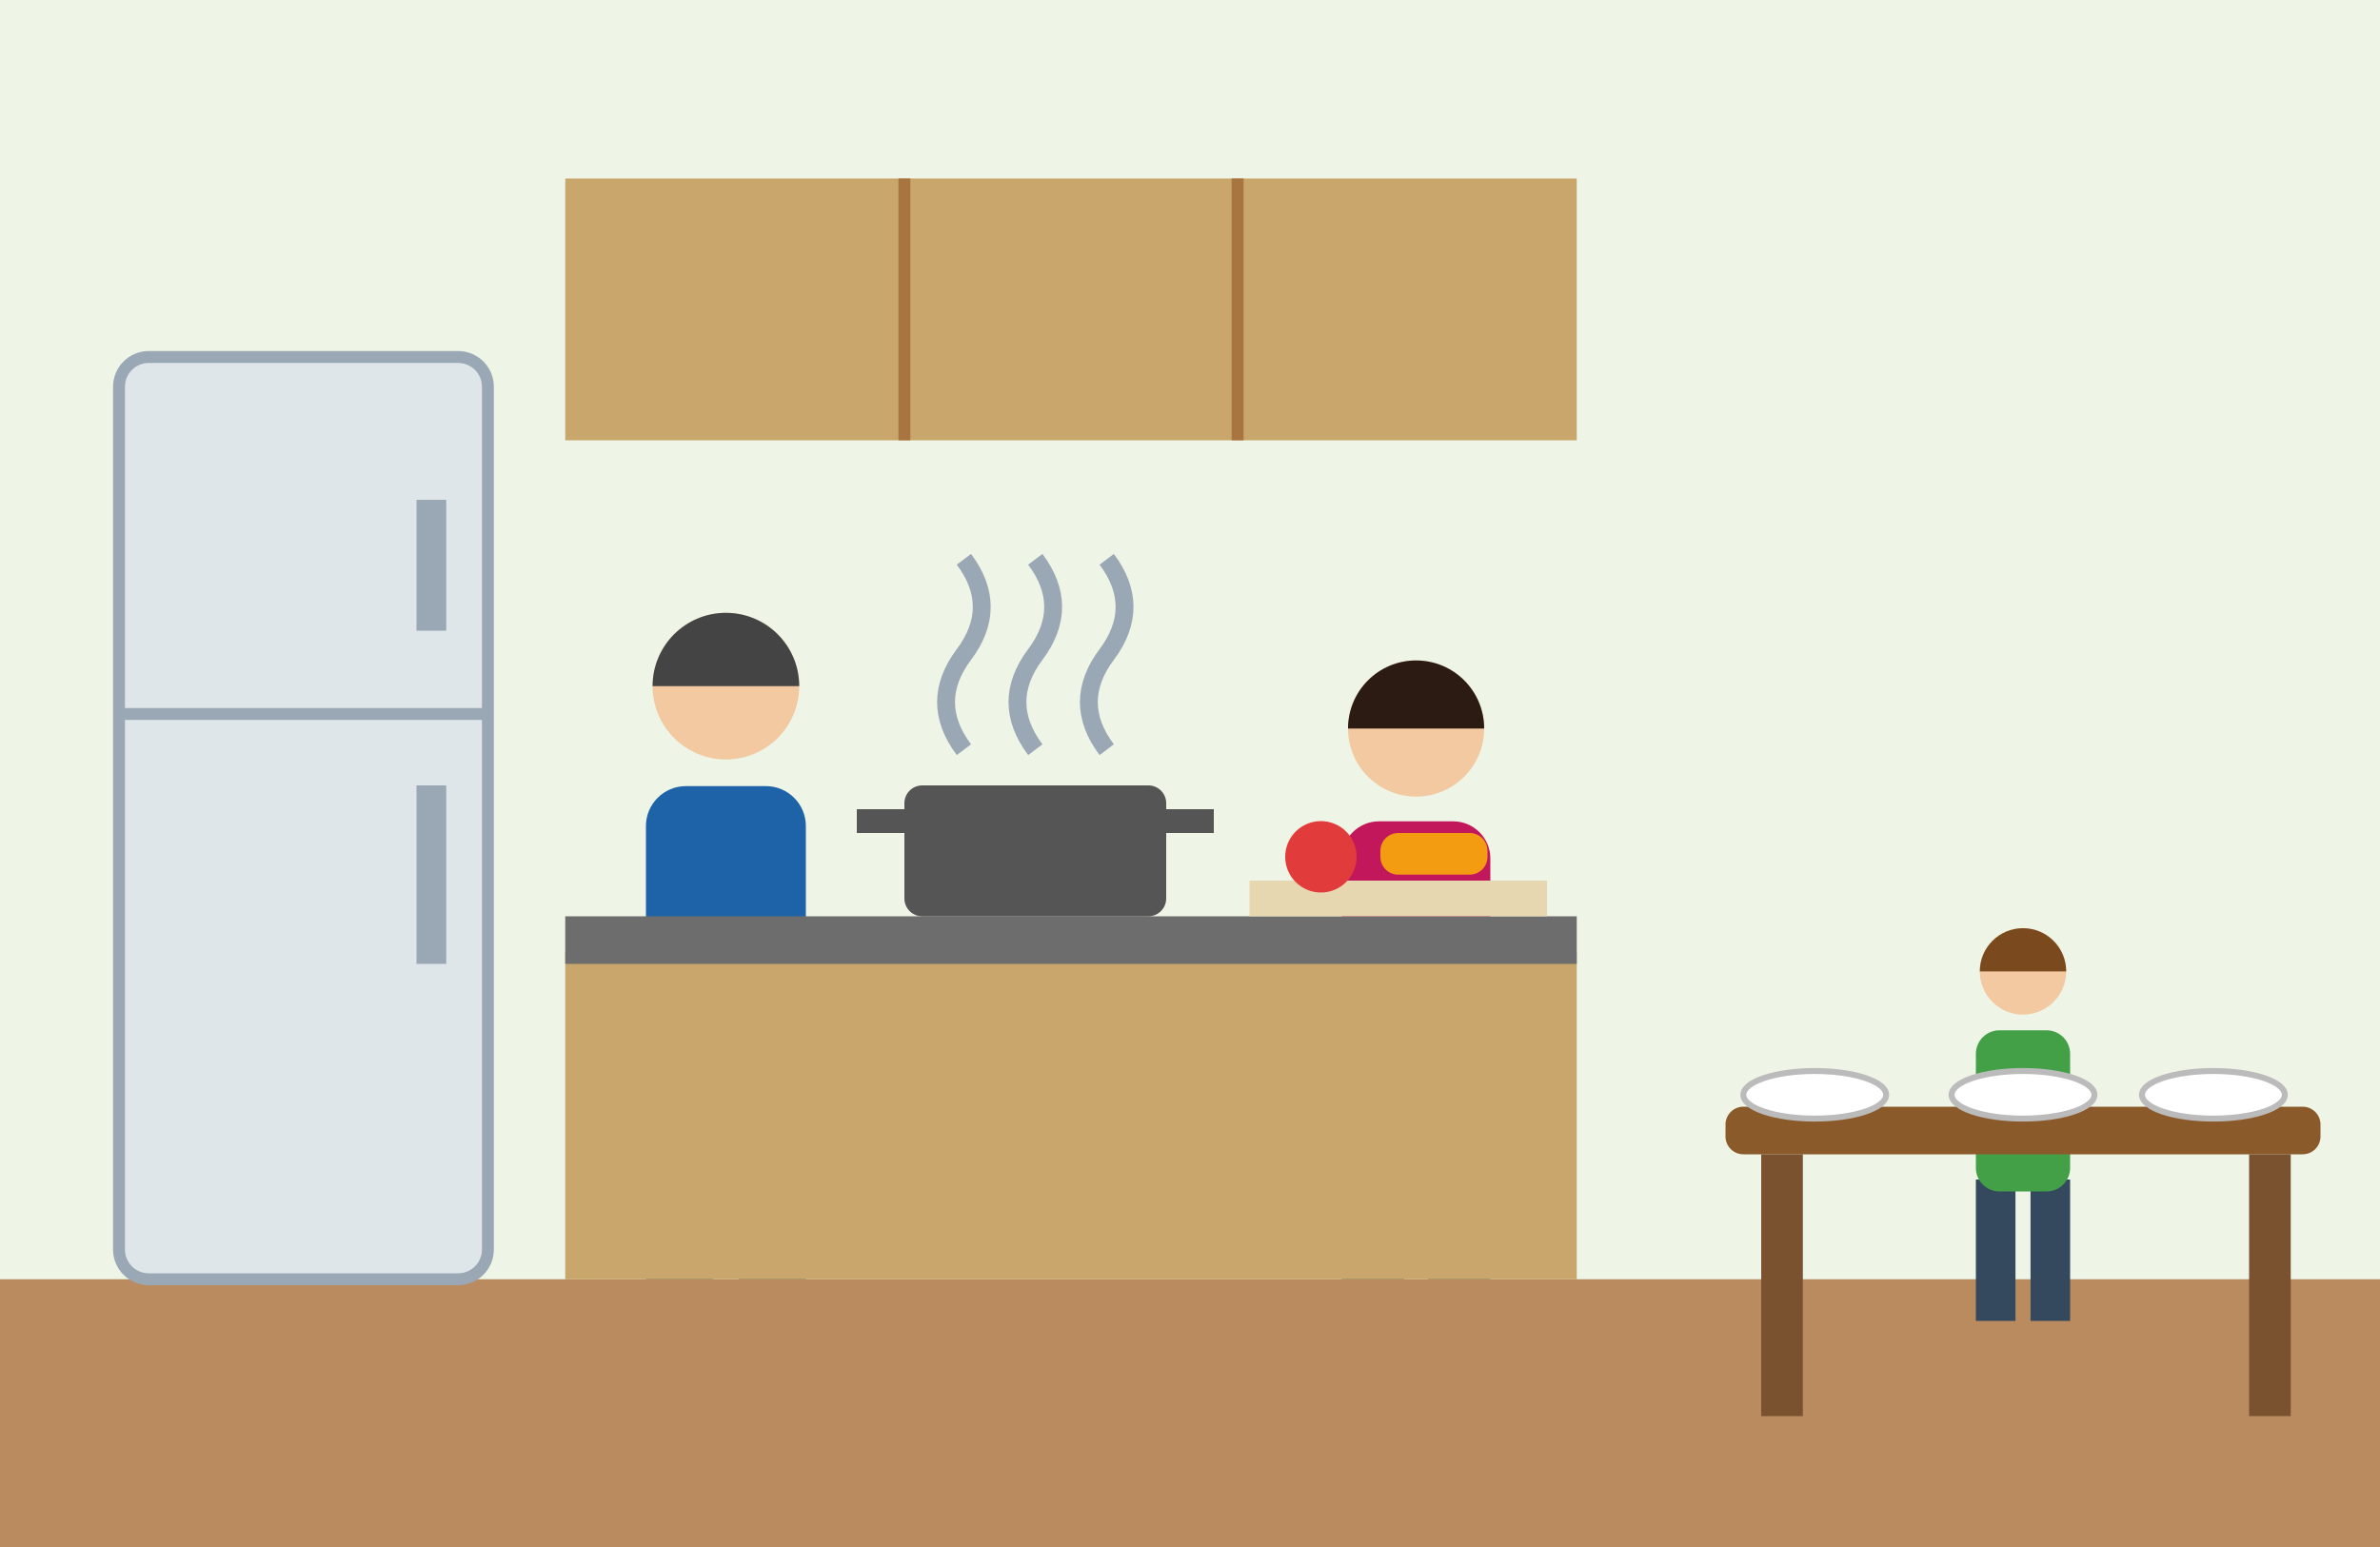
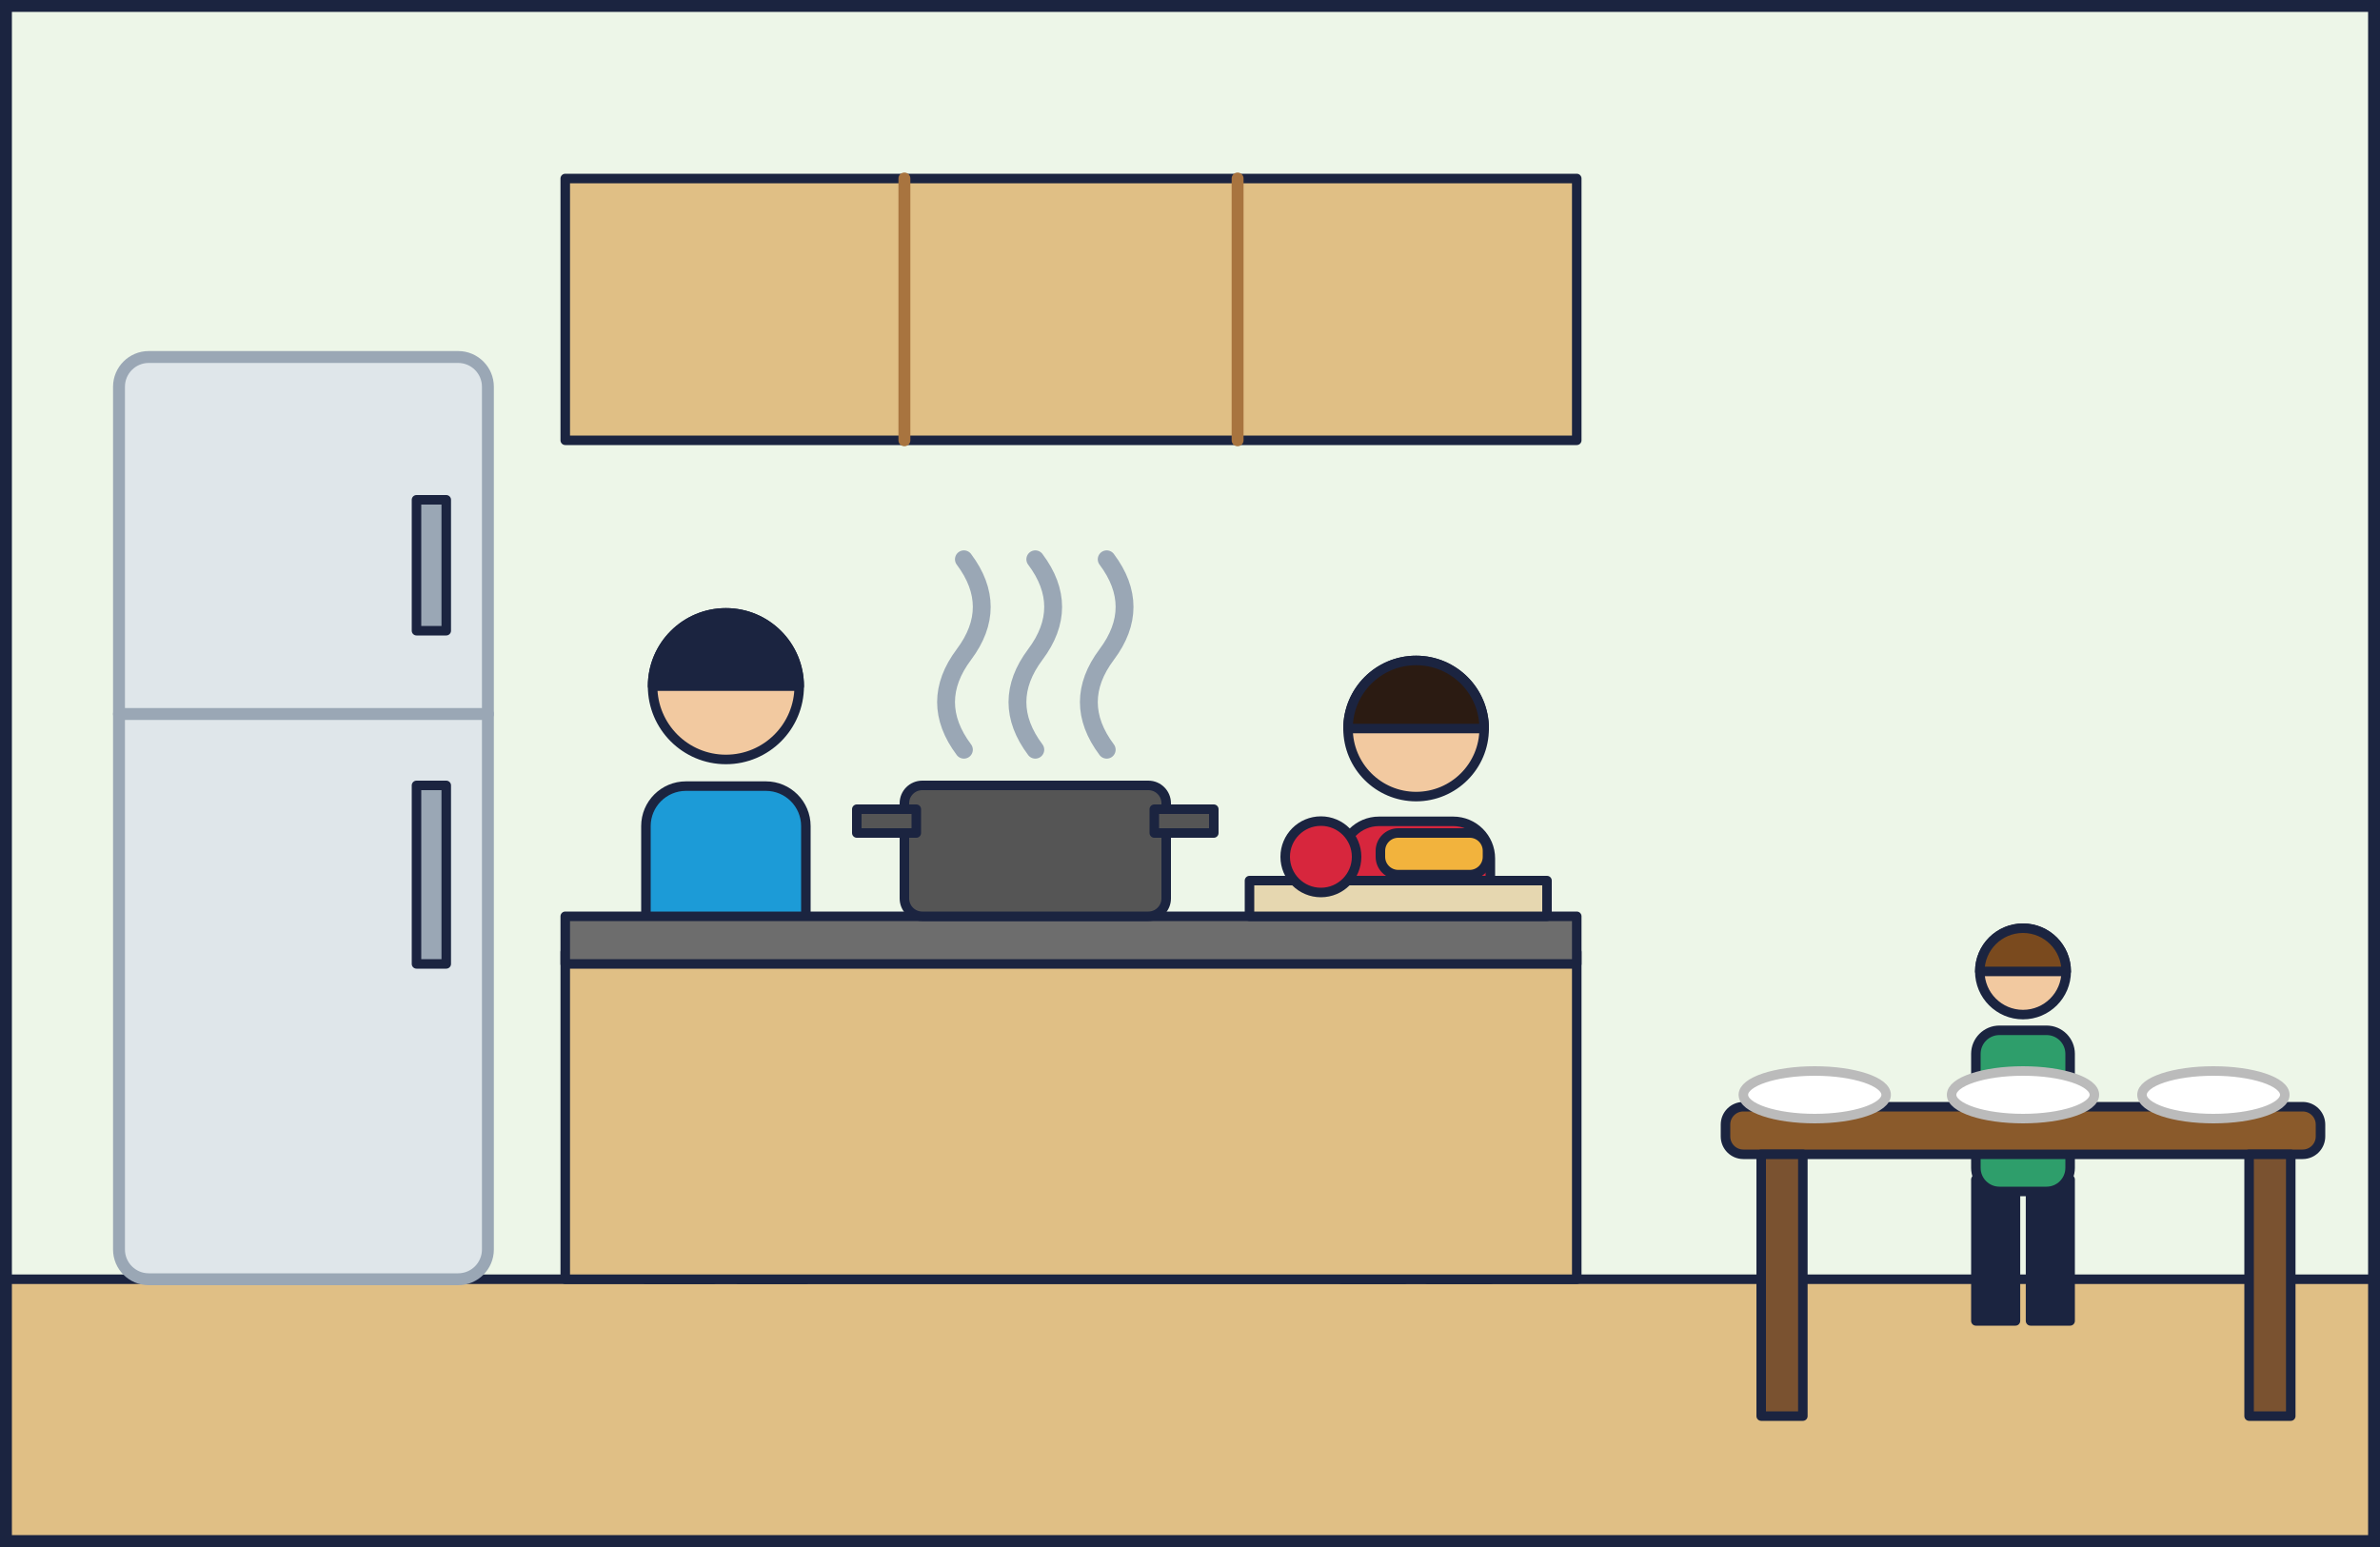
- <svg xmlns="http://www.w3.org/2000/svg" viewBox="0 0 400 260" role="img" aria-label="An der Kichen">
-   <rect width="400" height="260" fill="#eef4e6" />
-   <rect y="215" width="400" height="45" fill="#b98b5e" />
-   <rect x="20" y="60" width="62" height="155" rx="5" fill="#dfe6ea" stroke="#9aa7b5" stroke-width="2" />
-   <line x1="20" y1="120" x2="82" y2="120" stroke="#9aa7b5" stroke-width="2" />
-   <rect x="70" y="84" width="5" height="22" fill="#9aa7b5" />
-   <rect x="70" y="132" width="5" height="30" fill="#9aa7b5" />
-   <rect x="95" y="30" width="170" height="44" fill="#c9a66b" />
-   <line x1="152" y1="30" x2="152" y2="74" stroke="#a8743f" stroke-width="2" />
-   <line x1="208" y1="30" x2="208" y2="74" stroke="#a8743f" stroke-width="2" />
-   <g>
-     <rect x="108.56" y="174.68" width="11.29" height="40.32" fill="#34495e" />
-     <rect x="124.15" y="174.68" width="11.29" height="40.32" fill="#34495e" />
-     <rect x="108.56" y="132.12" width="26.88" height="44.56" rx="6.72" fill="#1e63a8" />
-     <circle cx="122" cy="115.32" r="12.32" fill="#f2c9a0" />
-     <path d="M109.68 115.32 a12.32 12.32 0 0 1 24.64 0 z" fill="#444" />
+ <svg xmlns="http://www.w3.org/2000/svg" viewBox="0 0 400 260" role="img" aria-label="An der Kichen" data-style="luftpost">
+   <g stroke="#1B2440" stroke-width="1.6" stroke-linejoin="round" stroke-linecap="round">
+     <rect width="400" height="260" fill="#EDF6E8" />
+     <rect y="215" width="400" height="45" fill="#E0BF85" />
+     <rect x="20" y="60" width="62" height="155" rx="5" fill="#dfe6ea" stroke="#9aa7b5" stroke-width="2" />
+     <line x1="20" y1="120" x2="82" y2="120" stroke="#9aa7b5" stroke-width="2" />
+     <rect x="70" y="84" width="5" height="22" fill="#9aa7b5" />
+     <rect x="70" y="132" width="5" height="30" fill="#9aa7b5" />
+     <rect x="95" y="30" width="170" height="44" fill="#E0BF85" />
+     <line x1="152" y1="30" x2="152" y2="74" stroke="#a8743f" stroke-width="2" />
+     <line x1="208" y1="30" x2="208" y2="74" stroke="#a8743f" stroke-width="2" />
+     <g>
+       <rect x="108.56" y="174.68" width="11.29" height="40.32" fill="#1B2440" />
+       <rect x="124.15" y="174.68" width="11.29" height="40.32" fill="#1B2440" />
+       <rect x="108.56" y="132.12" width="26.88" height="44.56" rx="6.72" fill="#1C9BD7" />
+       <circle cx="122" cy="115.32" r="12.32" fill="#f2c9a0" />
+       <path d="M109.68 115.32 a12.32 12.32 0 0 1 24.64 0 z" fill="#1B2440" />
+     </g>
+     <g>
+       <rect x="225.52" y="177.56" width="10.483" height="37.44" fill="#1B2440" />
+       <rect x="239.997" y="177.56" width="10.483" height="37.44" fill="#1B2440" />
+       <rect x="225.52" y="138.04" width="24.96" height="41.52" rx="6.24" fill="#D7263D" />
+       <circle cx="238" cy="122.44" r="11.44" fill="#f2c9a0" />
+       <path d="M226.56 122.44 a11.44 11.44 0 0 1 22.88 0 z" fill="#2b1b12" />
+     </g>
+     <rect x="95" y="160" width="170" height="55" fill="#E0BF85" />
+     <rect x="95" y="154" width="170" height="8" fill="#6d6d6d" />
+     <rect x="152" y="132" width="44" height="22" rx="3" fill="#555" />
+     <rect x="144" y="136" width="10" height="4" fill="#555" />
+     <rect x="194" y="136" width="10" height="4" fill="#555" />
+     <g fill="none" stroke="#9aa7b5" stroke-width="3">
+       <path d="M162 126 q-6 -8 0 -16 q6 -8 0 -16" />
+       <path d="M174 126 q-6 -8 0 -16 q6 -8 0 -16" />
+       <path d="M186 126 q-6 -8 0 -16 q6 -8 0 -16" />
+     </g>
+     <rect x="210" y="148" width="50" height="6" fill="#e6d7b0" />
+     <circle cx="222" cy="144" r="6" fill="#D7263D" />
+     <rect x="232" y="140" width="18" height="7" rx="3" fill="#F2B33D" />
+     <g>
+       <rect x="332.08" y="198.24" width="6.653" height="23.76" fill="#1B2440" />
+       <rect x="341.267" y="198.24" width="6.653" height="23.76" fill="#1B2440" />
+       <rect x="332.08" y="173.16" width="15.84" height="27.08" rx="3.96" fill="#2E9E6B" />
+       <circle cx="340" cy="163.26" r="7.26" fill="#f2c9a0" />
+       <path d="M332.74 163.26 a7.26 7.26 0 0 1 14.52 0 z" fill="#7a4a1e" />
+     </g>
+     <rect x="290" y="186" width="100" height="8" rx="3" fill="#8a5a2b" />
+     <rect x="296" y="194" width="7" height="44" fill="#7a5230" />
+     <rect x="378" y="194" width="7" height="44" fill="#7a5230" />
+     <ellipse cx="305" cy="184" rx="12" ry="4" fill="#fff" stroke="#bbb" />
+     <ellipse cx="340" cy="184" rx="12" ry="4" fill="#fff" stroke="#bbb" />
+     <ellipse cx="372" cy="184" rx="12" ry="4" fill="#fff" stroke="#bbb" />
  </g>
-   <g>
-     <rect x="225.52" y="177.56" width="10.483" height="37.44" fill="#34495e" />
-     <rect x="239.997" y="177.56" width="10.483" height="37.44" fill="#34495e" />
-     <rect x="225.52" y="138.04" width="24.96" height="41.52" rx="6.24" fill="#c2185b" />
-     <circle cx="238" cy="122.44" r="11.44" fill="#f2c9a0" />
-     <path d="M226.56 122.44 a11.44 11.44 0 0 1 22.88 0 z" fill="#2b1b12" />
-   </g>
-   <rect x="95" y="160" width="170" height="55" fill="#c9a66b" />
-   <rect x="95" y="154" width="170" height="8" fill="#6d6d6d" />
-   <rect x="152" y="132" width="44" height="22" rx="3" fill="#555" />
-   <rect x="144" y="136" width="10" height="4" fill="#555" />
-   <rect x="194" y="136" width="10" height="4" fill="#555" />
-   <g fill="none" stroke="#9aa7b5" stroke-width="3">
-     <path d="M162 126 q-6 -8 0 -16 q6 -8 0 -16" />
-     <path d="M174 126 q-6 -8 0 -16 q6 -8 0 -16" />
-     <path d="M186 126 q-6 -8 0 -16 q6 -8 0 -16" />
-   </g>
-   <rect x="210" y="148" width="50" height="6" fill="#e6d7b0" />
-   <circle cx="222" cy="144" r="6" fill="#e23b3b" />
-   <rect x="232" y="140" width="18" height="7" rx="3" fill="#f39c12" />
-   <g>
-     <rect x="332.08" y="198.24" width="6.653" height="23.76" fill="#34495e" />
-     <rect x="341.267" y="198.24" width="6.653" height="23.76" fill="#34495e" />
-     <rect x="332.08" y="173.16" width="15.84" height="27.08" rx="3.96" fill="#43a047" />
-     <circle cx="340" cy="163.26" r="7.26" fill="#f2c9a0" />
-     <path d="M332.74 163.26 a7.26 7.26 0 0 1 14.52 0 z" fill="#7a4a1e" />
-   </g>
-   <rect x="290" y="186" width="100" height="8" rx="3" fill="#8a5a2b" />
-   <rect x="296" y="194" width="7" height="44" fill="#7a5230" />
-   <rect x="378" y="194" width="7" height="44" fill="#7a5230" />
-   <ellipse cx="305" cy="184" rx="12" ry="4" fill="#fff" stroke="#bbb" />
-   <ellipse cx="340" cy="184" rx="12" ry="4" fill="#fff" stroke="#bbb" />
-   <ellipse cx="372" cy="184" rx="12" ry="4" fill="#fff" stroke="#bbb" />
+   <rect x="1" y="1" width="398" height="258" fill="none" stroke="#1B2440" stroke-width="2" />
</svg>
